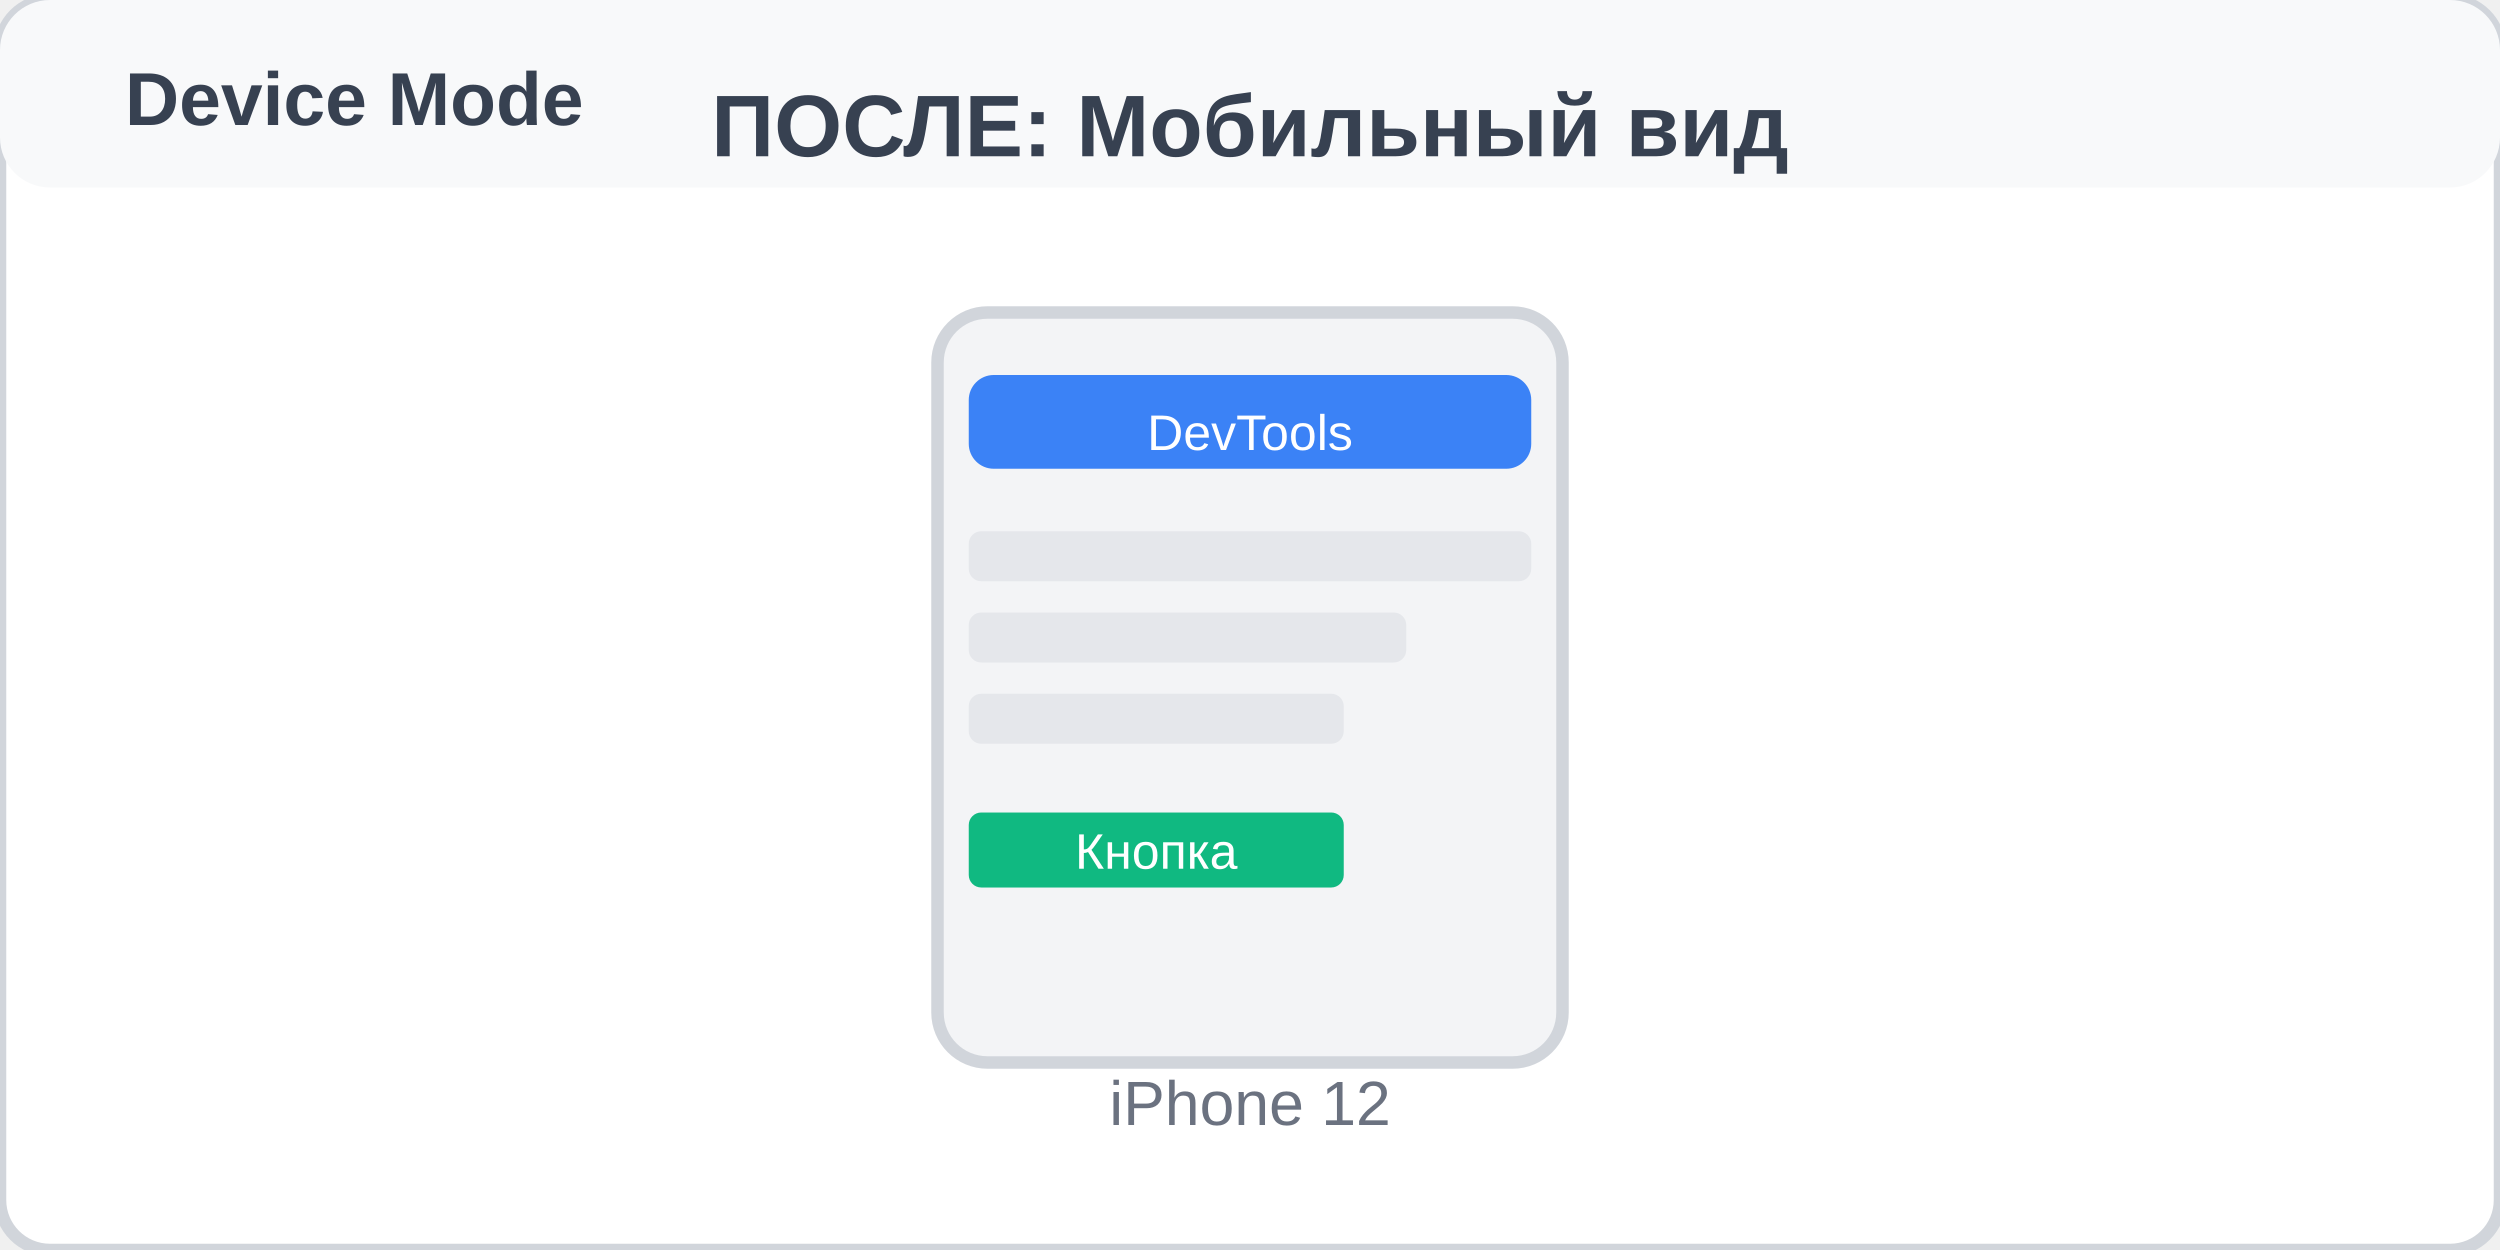
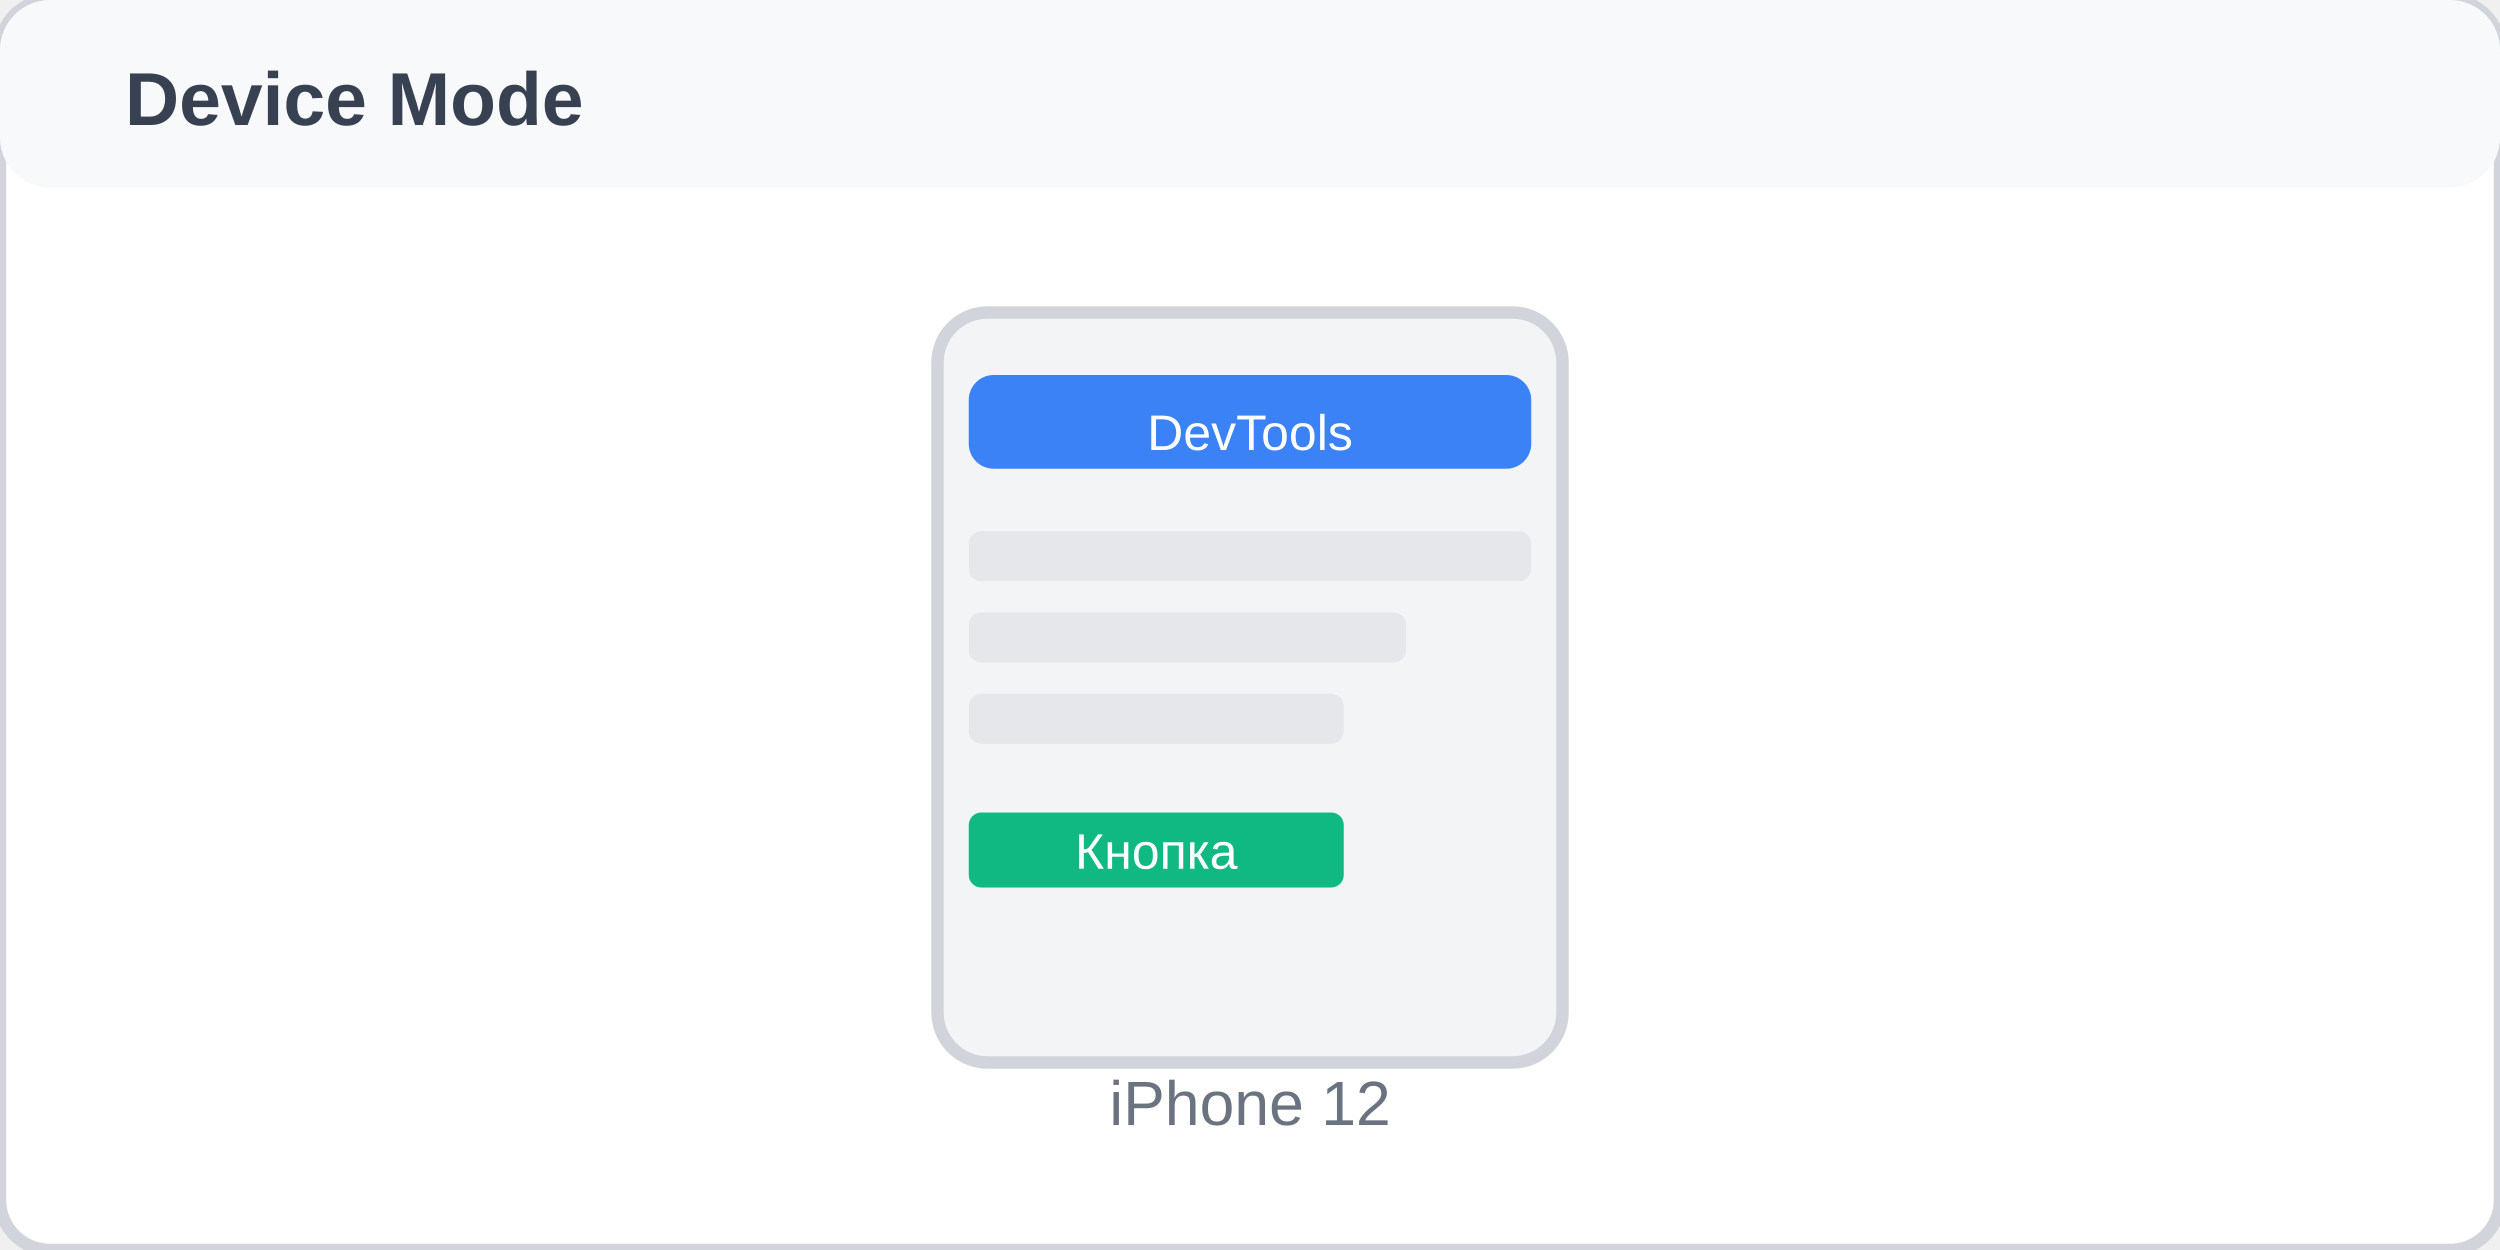
<svg xmlns="http://www.w3.org/2000/svg" width="400" height="200">
  <rect width="400" height="200" fill="#ffffff" stroke="#d1d5db" stroke-width="2" rx="8" />
  <rect x="0" y="0" width="400" height="30" fill="#f8f9fa" rx="8" />
  <text x="20" y="20" fill="#374151" font-family="Arial, sans-serif" font-size="12" font-weight="bold">Device Mode</text>
  <rect x="150" y="50" width="100" height="120" fill="#f3f4f6" stroke="#d1d5db" stroke-width="2" rx="8" />
  <rect x="155" y="60" width="90" height="15" fill="#3b82f6" rx="4" />
  <text x="200" y="72" text-anchor="middle" fill="white" font-family="Arial, sans-serif" font-size="8">DevTools</text>
  <rect x="155" y="85" width="90" height="8" fill="#e5e7eb" rx="2" />
  <rect x="155" y="98" width="70" height="8" fill="#e5e7eb" rx="2" />
  <rect x="155" y="111" width="60" height="8" fill="#e5e7eb" rx="2" />
  <rect x="155" y="130" width="60" height="12" fill="#10b981" rx="2" />
  <text x="185" y="139" text-anchor="middle" fill="white" font-family="Arial, sans-serif" font-size="8">Кнопка</text>
  <text x="200" y="180" text-anchor="middle" fill="#6b7280" font-family="Arial, sans-serif" font-size="10">iPhone 12</text>
-   <text x="200" y="25" text-anchor="middle" fill="#374151" font-family="Arial, sans-serif" font-size="14" font-weight="bold">
-     ПОСЛЕ: Мобильный вид
-   </text>
</svg>
